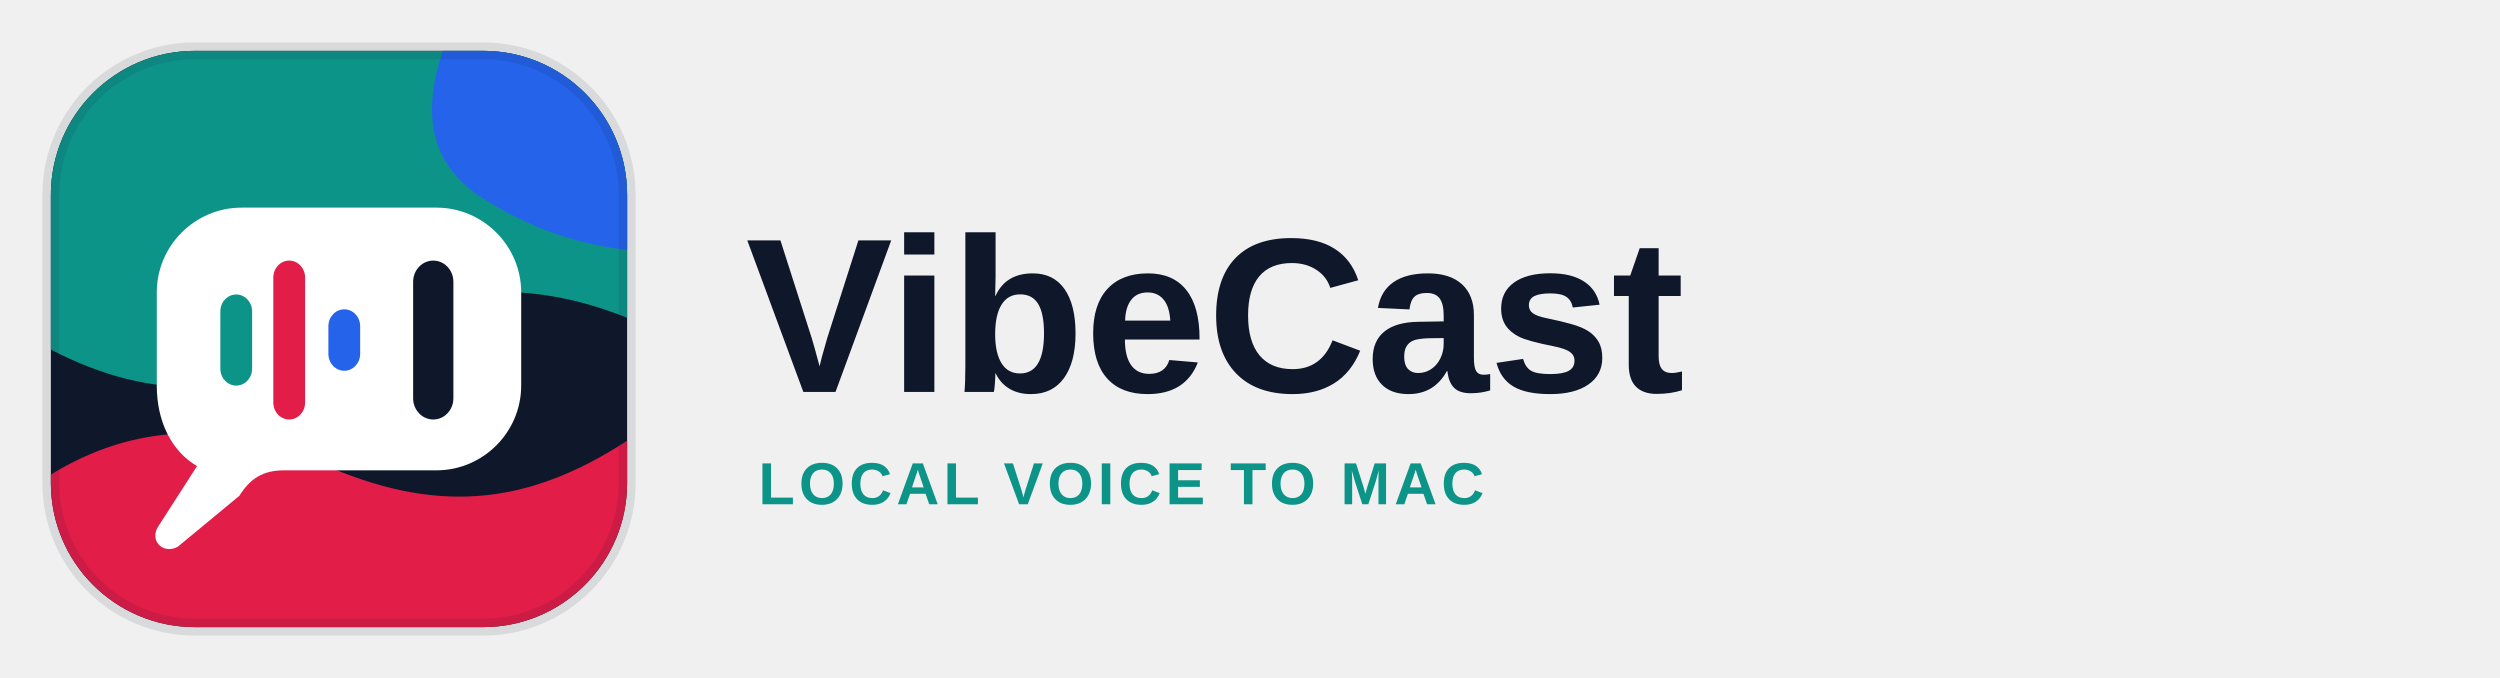
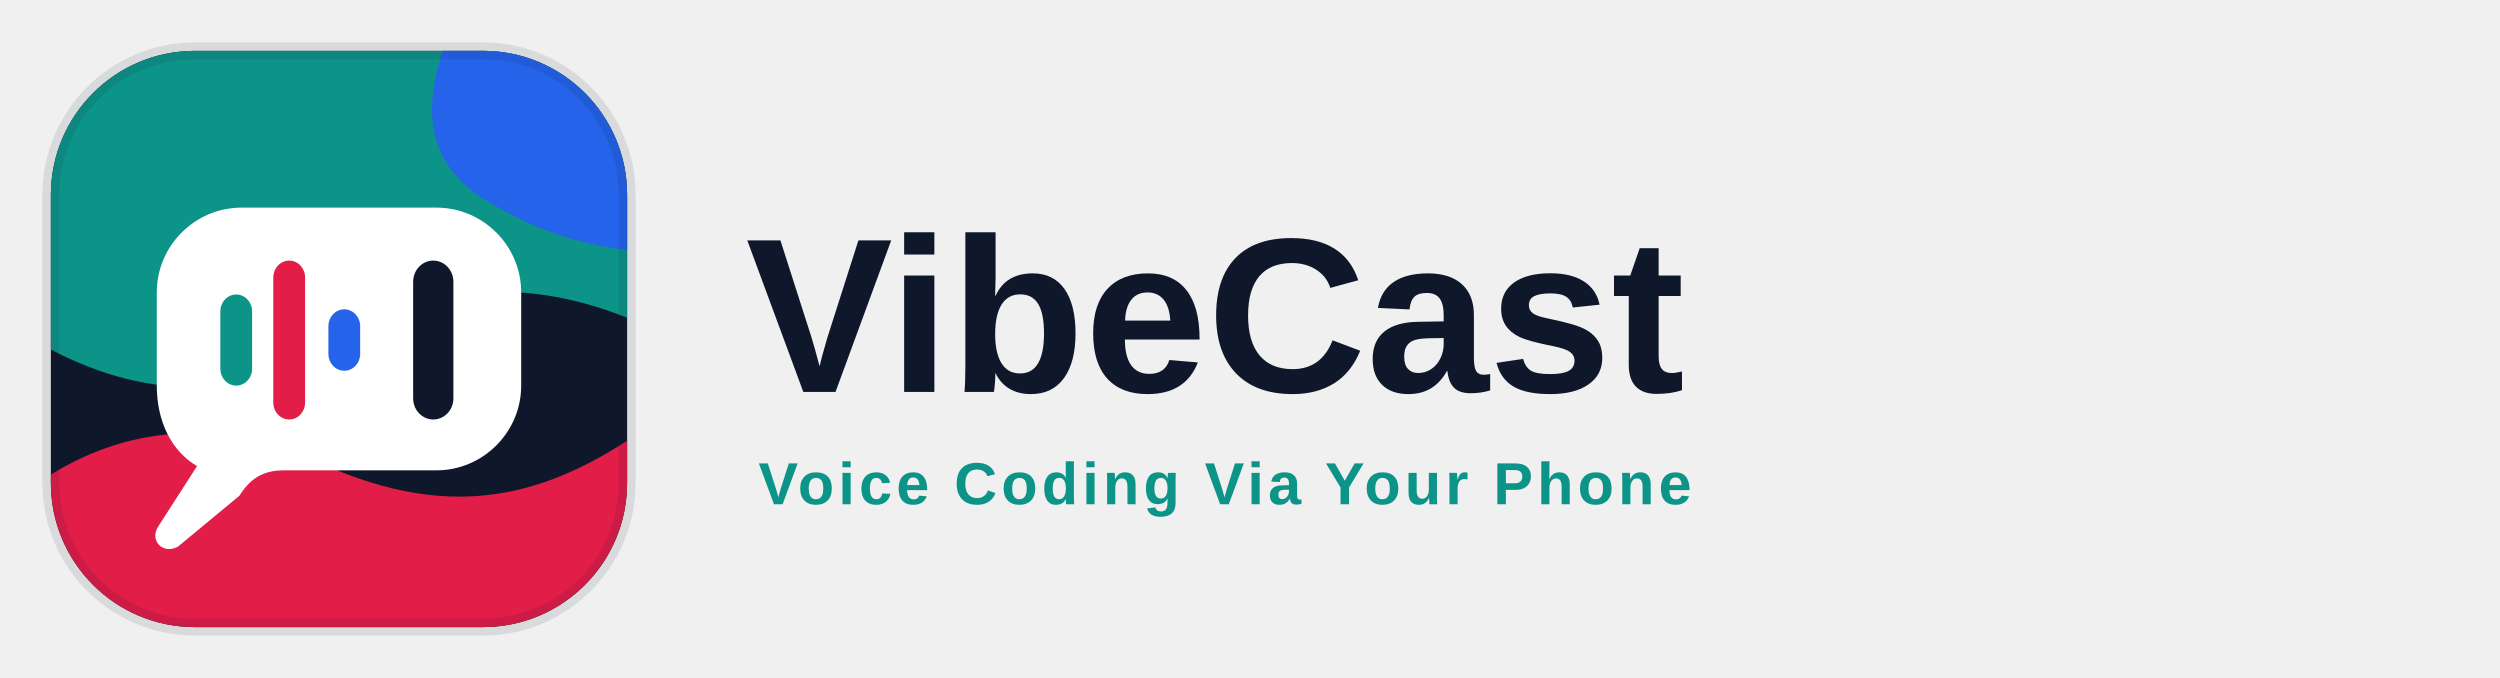
<svg xmlns="http://www.w3.org/2000/svg" viewBox="0 0 1180 320" role="img" aria-labelledby="title desc">
  <defs>
    <clipPath id="app-mask">
      <rect x="24" y="24" width="272" height="272" rx="68" />
    </clipPath>
  </defs>
  <g>
    <g clip-path="url(#app-mask)">
      <rect x="24" y="24" width="272" height="272" fill="#0F172A" />
      <path d="M24 24h272v126c-45-18-89-17-130 9-48 30-94 31-142 6V24z" fill="#0D9488" />
      <path d="M24 224c39-24 82-26 128-5 52 23 95 21 144-11v88H24v-72z" fill="#E11D48" />
      <path d="M209 24h87v94c-26-3-50-12-72-27-16-12-27-31-15-67z" fill="#2563EB" />
    </g>
    <rect x="24" y="24" width="272" height="272" rx="68" fill="none" stroke="#0F172A" stroke-opacity="0.1" stroke-width="8" />
    <path d="M114 98h92c22 0 40 18 40 40v44c0 22-18 40-40 40h-72c-10 0-16 4-21 12l-29 24c-7 4-14-3-9-10l18-28c-12-7-19-21-19-38v-44c0-22 18-40 40-40z" fill="#FFFFFF" />
    <rect x="104" y="139" width="15" height="43" rx="8" fill="#0D9488" />
    <rect x="129" y="123" width="15" height="75" rx="8" fill="#E11D48" />
    <rect x="155" y="146" width="15" height="29" rx="8" fill="#2563EB" />
    <rect x="195" y="123" width="19" height="75" rx="10" fill="#0F172A" />
  </g>
  <g fill="#0F172A">
    <text x="352" y="185" font-family="Righteous, Poppins, Avenir Next, Arial, sans-serif" font-size="104" font-weight="700" letter-spacing="0">VibeCast</text>
-     <text x="358" y="238" font-family="Poppins, Avenir Next, Arial, sans-serif" font-size="28" font-weight="600" letter-spacing="2" fill="#0D9488">LOCAL VOICE TO MAC</text>
+     <text x="358" y="238" font-family="Poppins, Avenir Next, Arial, sans-serif" font-size="28" font-weight="600" letter-spacing="2" fill="#0D9488">Voice Coding Via Your Phone</text>
  </g>
</svg>
